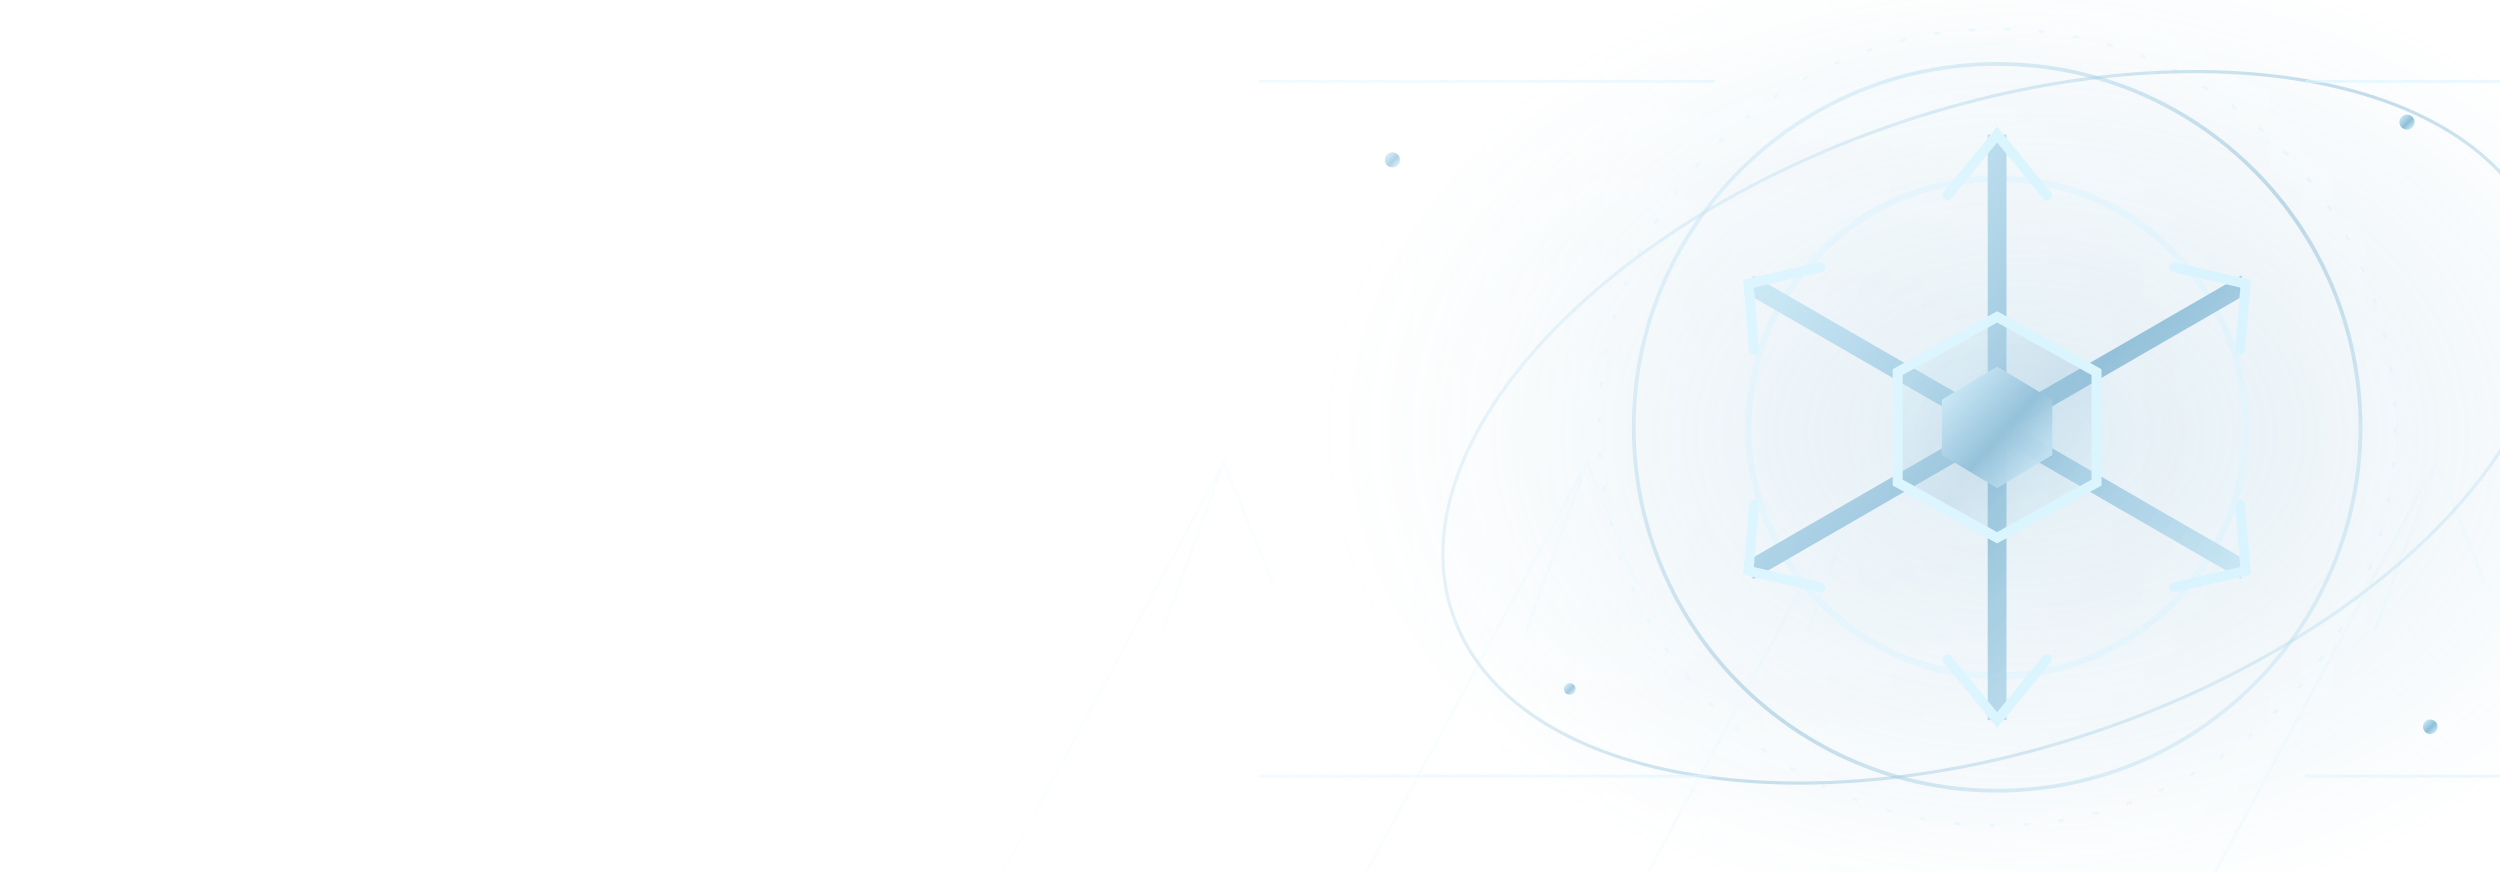
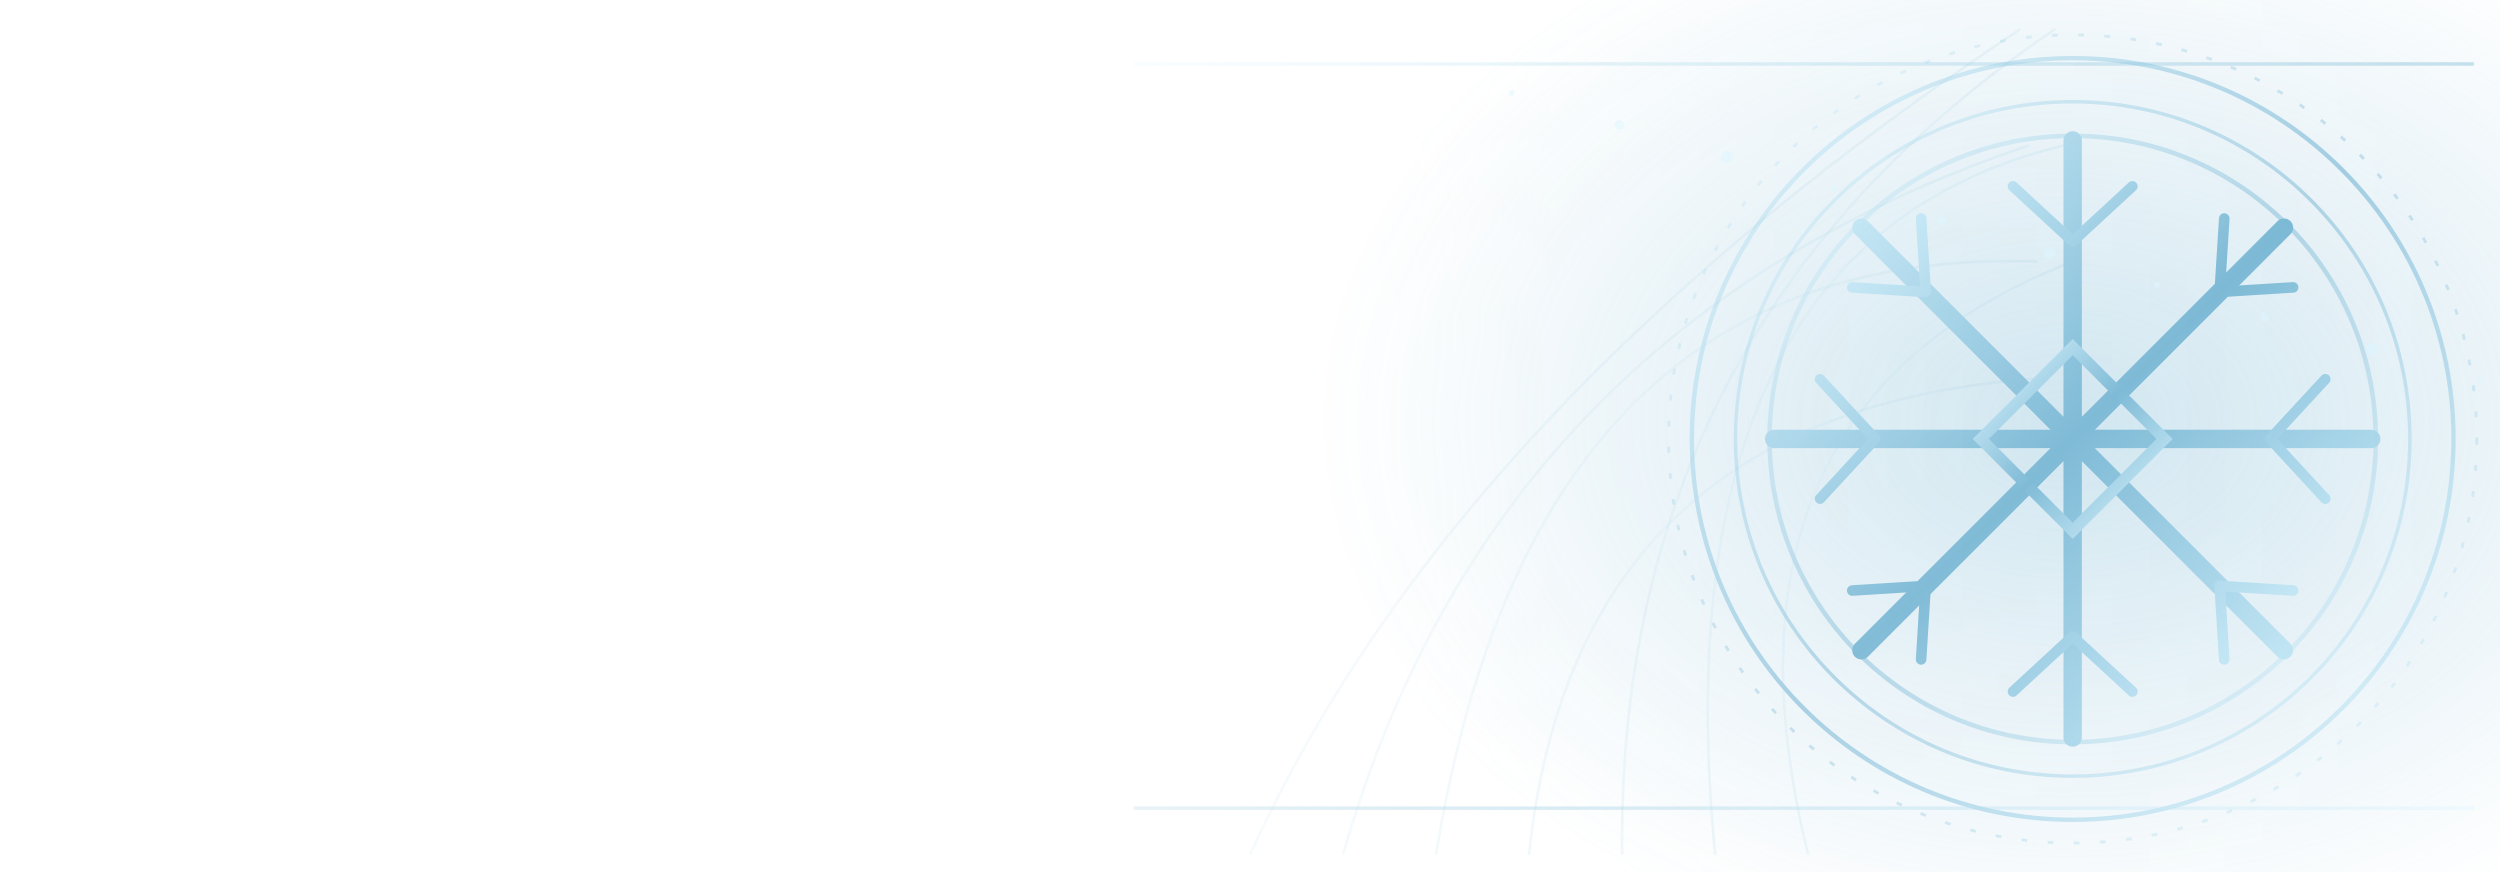
- <svg xmlns="http://www.w3.org/2000/svg" viewBox="0 0 860 300" fill="none">
+ <svg xmlns="http://www.w3.org/2000/svg" viewBox="0 0 860 300" fill="none" aria-hidden="true">
  <defs>
-     <linearGradient id="silver" x1="0" y1="0" x2="1" y2="1">
-       <stop stop-color="#d9f4ff" />
-       <stop offset=".55" stop-color="#8ebdd7" />
-       <stop offset="1" stop-color="#d9f4ff" stop-opacity=".85" />
+     <linearGradient id="metal" x1="0" y1="0" x2="1" y2="1">
+       <stop stop-color="#daf5ff" />
+       <stop offset=".50" stop-color="#79b7d4" />
+       <stop offset="1" stop-color="#daf5ff" />
    </linearGradient>
-     <radialGradient id="glow">
-       <stop stop-color="#8ebdd7" stop-opacity=".27" />
-       <stop offset="1" stop-color="#8ebdd7" stop-opacity="0" />
+     <radialGradient id="shine">
+       <stop stop-color="#79b7d4" stop-opacity=".36" />
+       <stop offset="1" stop-color="#79b7d4" stop-opacity="0" />
    </radialGradient>
-     <linearGradient id="veil" x1="0" y1="0" x2="0" y2="1">
-       <stop stop-color="#d9f4ff" stop-opacity=".21" />
-       <stop offset="1" stop-color="#112434" stop-opacity=".28" />
+     <linearGradient id="fade" x1="0" x2="1">
+       <stop stop-color="white" stop-opacity="0" />
+       <stop offset=".33" stop-color="white" stop-opacity=".05" />
+       <stop offset=".62" stop-color="white" stop-opacity=".9" />
+       <stop offset="1" stop-color="white" />
    </linearGradient>
-     <linearGradient id="fog">
-       <stop stop-color="#fff" stop-opacity="0" />
-       <stop offset=".27" stop-color="#fff" stop-opacity=".18" />
-       <stop offset=".68" stop-color="#fff" stop-opacity=".9" />
-       <stop offset="1" stop-color="#fff" />
-     </linearGradient>
-     <mask id="fogmask">
-       <rect width="860" height="300" fill="url(#fog)" />
+     <mask id="f">
+       <rect width="860" height="300" fill="url(#fade)" />
    </mask>
  </defs>
-   <g mask="url(#fogmask)" color="#d9f4ff">
-     <ellipse cx="695" cy="149" rx="240" ry="170" fill="url(#glow)" />
-     <path d="M345 300L421 159L438 201M421 159L400 217" fill="none" stroke="currentColor" opacity=".22" />
-     <path d="M470 300L546 159L563 201M546 159L525 217" fill="none" stroke="currentColor" opacity=".22" />
-     <path d="M567 300L643 159L660 201M643 159L622 217" fill="none" stroke="currentColor" opacity=".22" />
-     <path d="M762 300L838 159L855 201M838 159L817 217" fill="none" stroke="currentColor" opacity=".22" />
-     <circle cx="687" cy="147" r="125" stroke="url(#silver)" stroke-opacity=".56" stroke-width="1.3" />
-     <circle cx="687" cy="147" r="137" stroke="currentColor" stroke-dasharray="2 10" stroke-opacity=".46" fill="none" />
-     <ellipse cx="687" cy="147" rx="198" ry="110" stroke="url(#silver)" stroke-width="1.1" opacity=".52" transform="rotate(-19 687 147)" />
-     <g transform="translate(687 147) scale(1.9)">
-       <circle r="45" stroke="currentColor" opacity=".5" fill="none" stroke-width="1.2" />
-       <g stroke="url(#silver)" stroke-width="3.4" fill="none">
-         <path d="M0-53V53M-45-26L45 26M-45 26L45-26" />
+   <g mask="url(#f)">
+     <ellipse cx="710" cy="145" rx="260" ry="190" fill="url(#shine)" />
+     <circle cx="713" cy="151" r="131" stroke="url(#metal)" stroke-width="1.5" opacity=".65" />
+     <circle cx="713" cy="151" r="116" stroke="url(#metal)" stroke-width="1.2" opacity=".54" />
+     <circle cx="713" cy="151" r="139" stroke="url(#metal)" stroke-dasharray="2 7" opacity=".40" />
+     <path d="M430 294 Q500 140 695 10" stroke="url(#metal)" stroke-width=".9" opacity=".12" />
+     <path d="M462 294 Q514 112 698 50" stroke="url(#metal)" stroke-width=".9" opacity=".12" />
+     <path d="M494 294 Q528 84 701 90" stroke="url(#metal)" stroke-width=".9" opacity=".12" />
+     <path d="M526 294 Q542 140 704 130" stroke="url(#metal)" stroke-width=".9" opacity=".12" />
+     <path d="M558 294 Q556 112 707 10" stroke="url(#metal)" stroke-width=".9" opacity=".12" />
+     <path d="M590 294 Q570 84 710 50" stroke="url(#metal)" stroke-width=".9" opacity=".12" />
+     <path d="M622 294 Q584 140 713 90" stroke="url(#metal)" stroke-width=".9" opacity=".12" />
+     <g transform="translate(713 151) scale(1.58) translate(-80 -80)">
+       <g stroke="url(#metal)" fill="none" stroke-linecap="round">
+         <path d="M80 15v130M15 80h130M34 34l92 92M126 34l-92 92" stroke-width="4" />
+         <path d="M80 37 67 25M80 37l13-12M80 123l-13 12m13-12 13 12M37 80 25 67M37 80l-12 13M123 80l12-13m-12 13 12 13M48 48l-16-1m16 1-1-16m65 16 16-1m-16 1 1-16M48 112l-16 1m16-1-1 16m65-16 16 1m-16-1 1 16" stroke-width="2.3" />
+         <path d="M80 60l20 20-20 20-20-20Z" stroke-width="2.5" />
      </g>
-       <g stroke="currentColor" stroke-width="1.8" stroke-linecap="round" fill="none">
-         <path d="M-9-42L0-53L9-42M-9 42L0 53L9 42M-44-14L-45-26L-32-29M32 29L45 26L44 14M-44 14L-45 26L-32 29M32-29L45-26L44-14" />
-       </g>
-       <path d="M0-20L18-10V10L0 20L-18 10V-10Z" fill="url(#silver)" fill-opacity=".3" stroke="currentColor" stroke-width="1.8" />
-       <path d="M0-11L10-5V5L0 11L-10 5V-5Z" fill="url(#silver)" />
+       <circle cx="80" cy="80" r="66" stroke="url(#metal)" opacity=".5" />
    </g>
-     <path d="M433 28H590M433 267H589M793 28H860M793 267H860" stroke="currentColor" opacity=".58" />
-     <g fill="url(#silver)">
-       <circle cx="479" cy="55" r="2.6" />
-       <circle cx="540" cy="237" r="2" />
-       <circle cx="828" cy="42" r="2.6" />
-       <circle cx="836" cy="250" r="2.5" />
-     </g>
+     <circle cx="520" cy="32" r="1.0" fill="#daf5ff" opacity=".5" />
+     <circle cx="557" cy="43" r="1.55" fill="#daf5ff" opacity=".5" />
+     <circle cx="594" cy="54" r="2.1" fill="#daf5ff" opacity=".5" />
+     <circle cx="631" cy="65" r="1.0" fill="#daf5ff" opacity=".5" />
+     <circle cx="668" cy="76" r="1.55" fill="#daf5ff" opacity=".5" />
+     <circle cx="705" cy="87" r="2.1" fill="#daf5ff" opacity=".5" />
+     <circle cx="742" cy="98" r="1.0" fill="#daf5ff" opacity=".5" />
+     <circle cx="779" cy="109" r="1.55" fill="#daf5ff" opacity=".5" />
+     <circle cx="816" cy="120" r="2.1" fill="#daf5ff" opacity=".5" />
+     <circle cx="853" cy="131" r="1.0" fill="#daf5ff" opacity=".5" />
+     <path d="M390 22H851M390 278H851" stroke="url(#metal)" stroke-width="1.2" opacity=".4" />
+     <path d="M455 151H565M840 151H860" stroke="url(#metal)" stroke-width="1" opacity=".4" />
  </g>
</svg>
